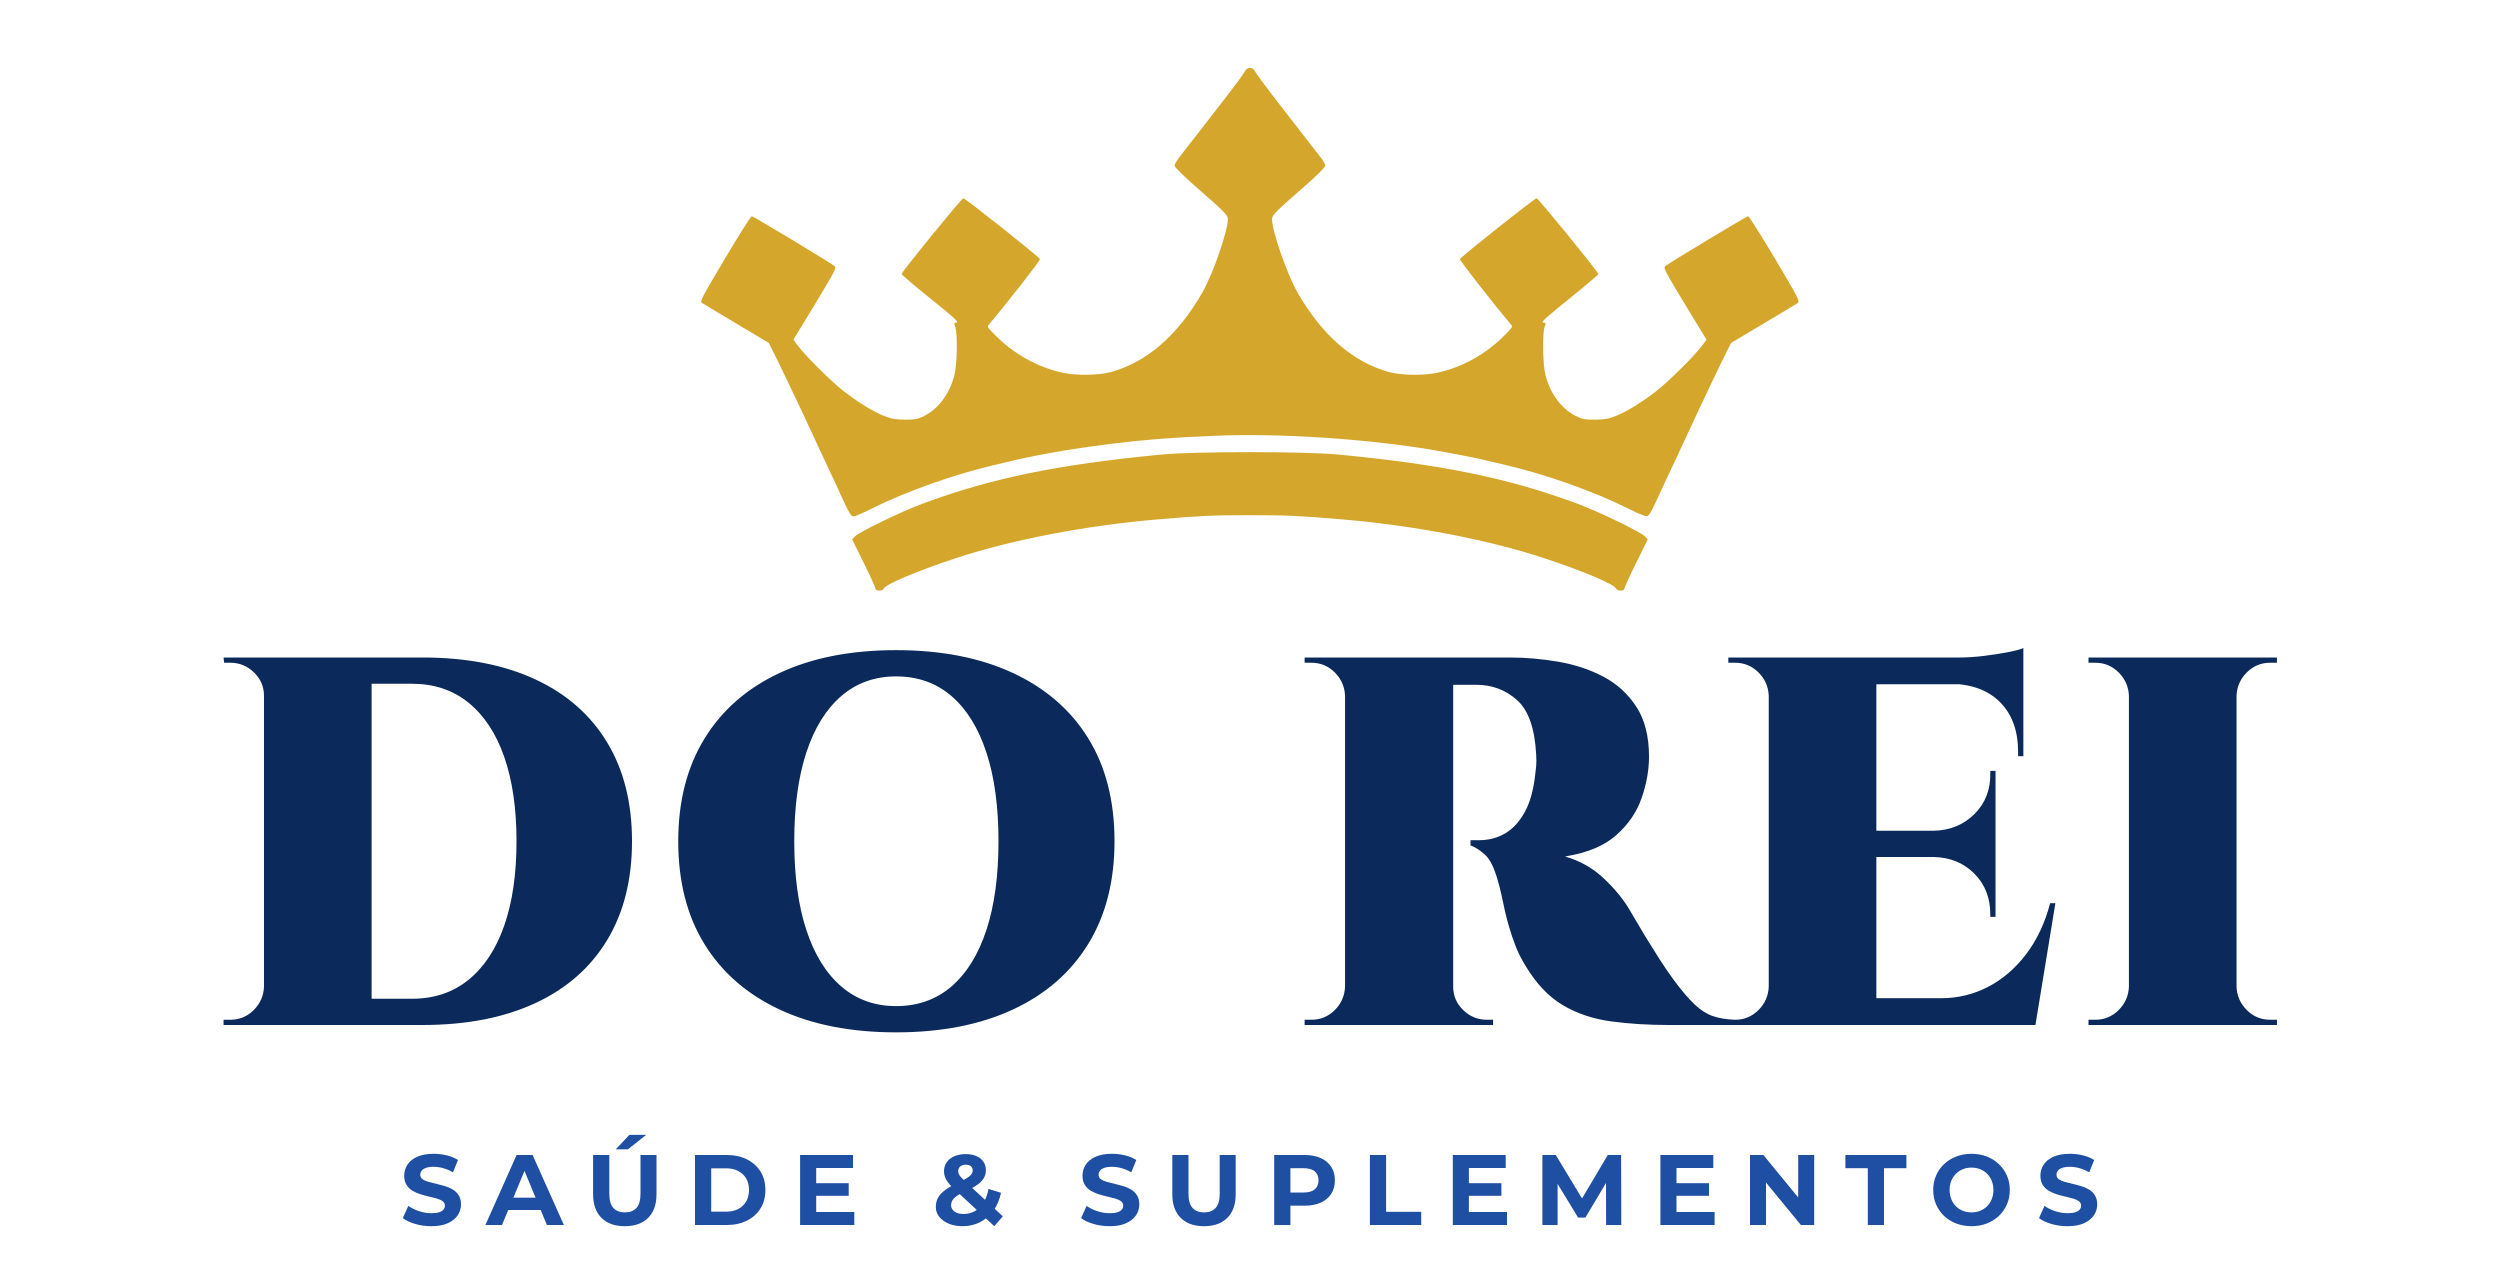
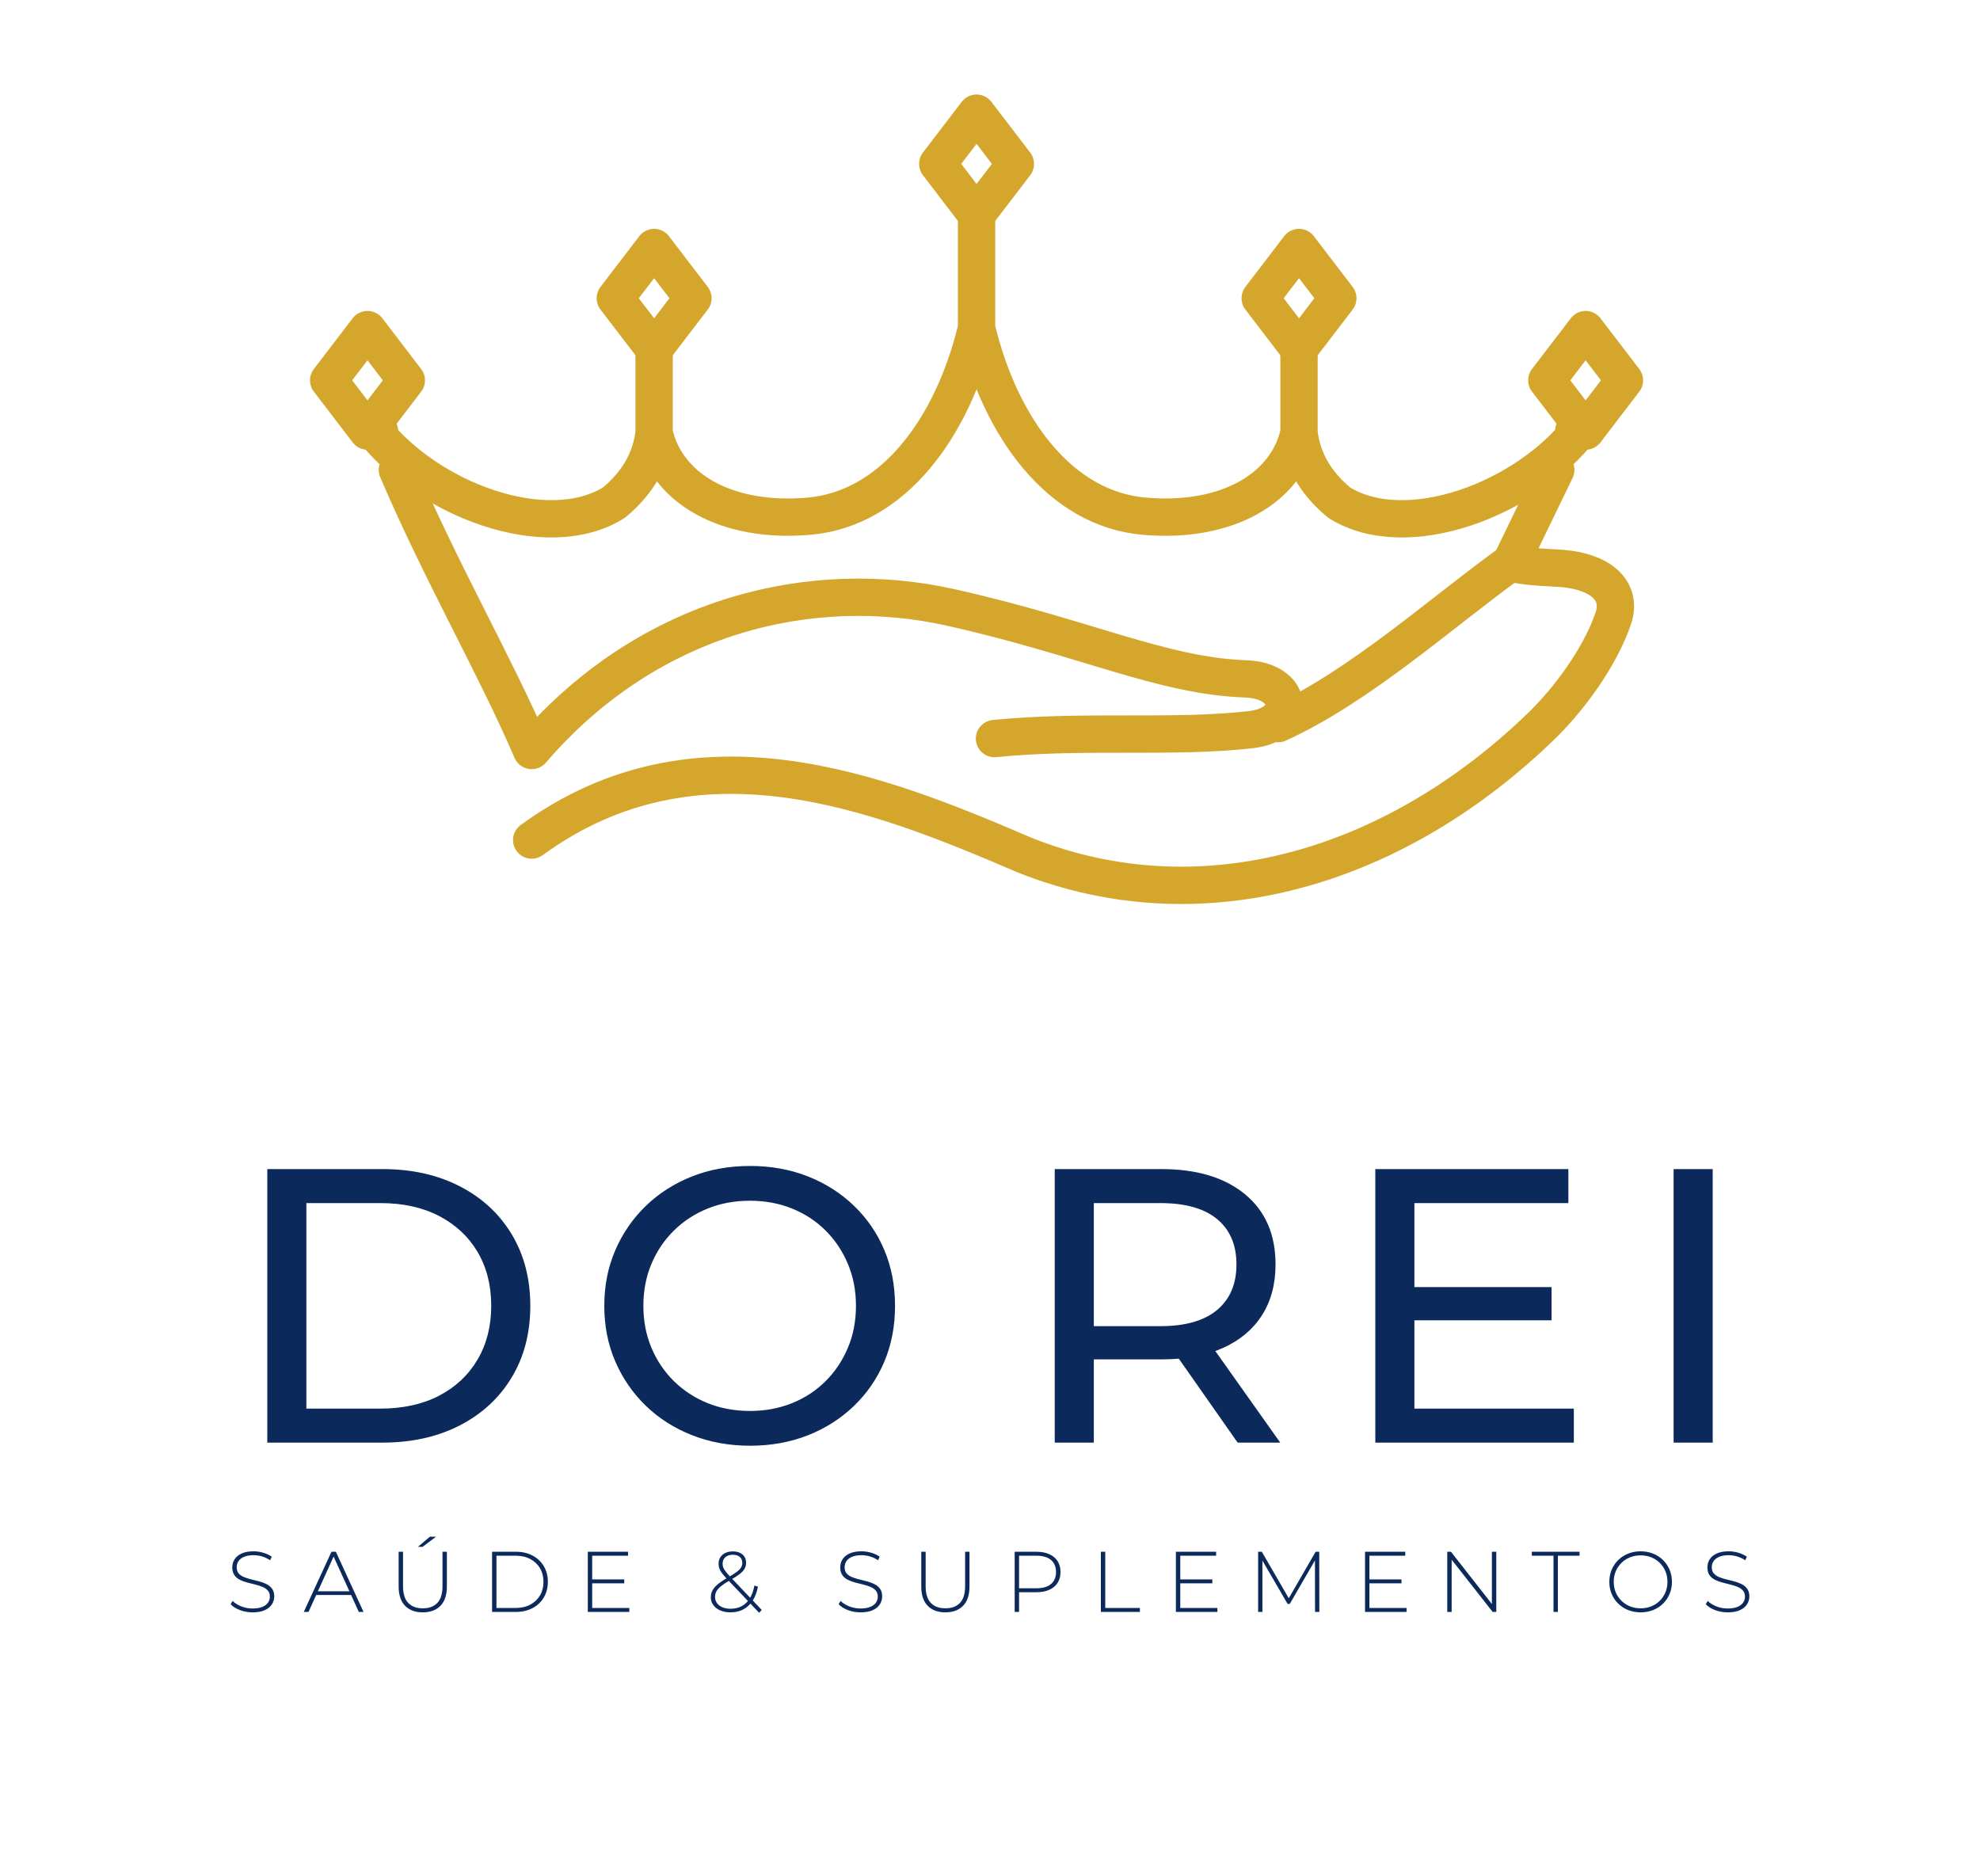
- <svg xmlns="http://www.w3.org/2000/svg" viewBox="0 30 1000 510" width="1000" height="510">
-   <path transform="translate(253.5,52) scale(0.52)" fill="#D4A72C" fill-rule="evenodd" d="M186.0,410.6C186.0,409.8 182.0,400.9 177.0,390.9L168.0,372.6L170.3,370.2C173.4,366.9 205.8,351.2 222.0,345.2C274.9,325.5 326.6,314.9 406.5,307.3C432.3,304.9 515.7,304.9 541.5,307.3C621.4,314.9 673.1,325.5 726.0,345.2C742.2,351.2 774.6,366.9 777.7,370.2L780.0,372.6L771.0,390.9C766.0,400.9 762.0,409.8 762.0,410.6C762.0,412.5 756.4,412.5 755.7,410.5C754.4,407.2 730.6,397.1 701.0,387.3C657.6,372.9 599.3,361.7 543.5,357.1C512.0,354.4 502.0,354.0 474.0,354.0C446.0,354.0 436.0,354.4 404.5,357.1C348.7,361.7 290.4,372.9 247.0,387.3C217.4,397.1 193.6,407.2 192.3,410.5C191.6,412.5 186.0,412.5 186.0,410.6ZM162.0,344.4C159.2,338.5 157.0,333.6 157.0,333.5C157.0,333.3 154.0,327.0 150.4,319.4C146.8,311.7 142.9,303.5 141.8,301.0C135.4,286.8 116.8,247.5 110.9,235.5L103.9,221.5L79.1,206.7C65.5,198.6 53.5,191.4 52.5,190.7C50.9,189.4 52.1,187.0 70.1,156.7C80.8,138.7 90.1,124.0 90.8,124.0C91.9,124.0 149.2,158.5 154.4,162.3C156.2,163.6 155.4,165.1 139.6,191.4L122.8,219.0L127.1,224.7C132.7,231.9 150.1,249.3 159.4,256.9C169.9,265.5 183.3,273.9 191.9,277.4C198.3,279.9 200.9,280.4 208.5,280.5C216.4,280.5 218.2,280.2 223.3,277.7C234.3,272.2 242.8,260.9 246.6,246.5C248.8,238.4 249.2,213.5 247.2,208.8C246.2,206.4 246.3,206.1 248.4,205.8C250.3,205.6 246.6,202.1 228.4,187.5C216.1,177.6 206.0,169.0 206.0,168.5C206.0,166.9 251.9,110.6 253.5,110.2C254.7,109.9 311.0,154.6 312.5,157.0C313.0,157.8 285.6,192.8 273.2,207.3C271.7,208.9 272.1,209.5 277.6,215.1C292.2,230.0 310.9,240.4 330.3,244.5C340.6,246.7 357.9,246.4 367.0,243.9C394.8,236.2 418.3,215.8 437.3,182.9C445.4,168.8 457.0,135.5 457.0,126.4C457.0,123.2 454.9,121.0 431.2,100.3C422.0,92.2 416.0,86.2 416.0,85.1C416.0,84.1 418.1,80.5 420.8,77.2C423.4,73.9 428.9,66.8 433.1,61.4C437.3,55.9 447.1,43.3 454.9,33.3C462.6,23.3 469.5,13.9 470.2,12.5C471.8,9.0 476.2,9.0 477.8,12.5C478.5,13.9 485.4,23.3 493.1,33.3C500.9,43.3 510.7,55.9 514.9,61.4C519.1,66.8 524.6,73.9 527.2,77.2C529.9,80.5 532.0,84.1 532.0,85.1C532.0,86.2 526.0,92.2 516.8,100.3C493.1,121.0 491.0,123.2 491.0,126.4C491.0,135.5 502.6,168.8 510.7,182.9C529.7,215.8 553.2,236.2 581.0,243.9C590.1,246.4 607.4,246.7 617.7,244.5C637.1,240.4 655.8,230.0 670.4,215.1C675.9,209.5 676.3,208.9 674.8,207.3C662.4,192.8 635.0,157.8 635.5,157.0C637.0,154.6 693.3,109.9 694.5,110.2C696.1,110.6 742.0,166.9 742.0,168.5C742.0,169.0 731.9,177.6 719.6,187.5C701.4,202.1 697.7,205.6 699.6,205.8C701.7,206.1 701.8,206.4 700.8,208.8C698.8,213.5 699.2,238.4 701.4,246.5C705.2,260.9 713.7,272.2 724.7,277.7C729.8,280.2 731.6,280.5 739.5,280.5C747.1,280.4 749.7,279.9 756.1,277.4C764.7,273.9 778.1,265.5 788.6,256.9C797.9,249.3 815.3,231.9 820.9,224.7L825.2,219.0L808.4,191.4C792.6,165.1 791.8,163.6 793.6,162.3C798.8,158.5 856.1,124.0 857.2,124.0C857.9,124.0 867.2,138.7 877.9,156.7C895.9,187.0 897.1,189.4 895.5,190.7C894.5,191.4 882.5,198.6 868.9,206.7L844.1,221.5L837.1,235.5C833.3,243.2 825.2,260.3 819.0,273.5C812.9,286.7 806.1,301.1 804.1,305.5C793.7,327.6 791.5,332.4 786.6,343.0C782.7,351.6 780.8,354.6 779.3,354.8C778.2,355.0 771.9,352.4 765.4,349.1C738.4,335.6 700.9,322.3 669.0,315.0C664.3,313.9 656.7,312.1 652.0,311.0C644.5,309.3 631.8,306.8 615.0,303.9C564.9,295.3 496.9,290.8 447.3,292.9C411.6,294.4 396.5,295.6 367.0,299.1C356.7,300.4 340.5,302.7 333.0,303.9C316.2,306.8 303.5,309.3 296.0,311.0C291.3,312.1 283.7,313.9 279.0,315.0C247.2,322.3 209.6,335.6 182.7,349.1C176.3,352.3 170.1,355.0 169.0,355.0C167.4,355.0 165.9,352.7 162.0,344.4Z" />
-   <path fill="#0B2A5B" d="M169.015 293.0Q195.265 293.0 214.06 301.715Q232.855 310.43 242.83 326.915Q252.805 343.4 252.805 366.5Q252.805 389.6 242.83 406.085Q232.855 422.57 214.06 431.285Q195.265 440.0 169.015 440.0H115.675L115.465 429.5Q125.545 429.5 133.525 429.5Q141.505 429.5 147.385 429.5Q153.265 429.5 157.15 429.5Q161.035 429.5 162.925 429.5Q164.815 429.5 164.815 429.5Q178.045 429.5 187.39 421.94Q196.735 414.38 201.67 400.31Q206.605 386.24 206.605 366.5Q206.605 346.76 201.67 332.69Q196.735 318.62 187.39 311.06Q178.045 303.5 164.815 303.5Q164.815 303.5 162.82 303.5Q160.825 303.5 156.73 303.5Q152.635 303.5 146.545 303.5Q140.455 303.5 132.16 303.5Q123.865 303.5 113.365 303.5V293.0ZM148.645 293.0V440.0H105.595V293.0ZM106.225 424.67V440.0H89.425V437.9Q89.425 437.9 90.79 437.9Q92.155 437.9 92.155 437.9Q97.615 437.9 101.5 434.015Q105.385 430.13 105.595 424.67ZM106.225 308.33H105.595Q105.595 302.87 101.605 298.985Q97.615 295.1 92.155 295.1Q92.155 295.1 90.895 295.1Q89.635 295.1 89.635 295.1L89.425 293.0H106.225Z M358.445 290.06Q385.535 290.06 405.17 299.195Q424.805 308.33 435.305 325.34Q445.805 342.35 445.805 366.5Q445.805 390.44 435.305 407.555Q424.805 424.67 405.17 433.805Q385.535 442.94 358.445 442.94Q331.355 442.94 311.825 433.805Q292.295 424.67 281.795 407.66Q271.295 390.65 271.295 366.5Q271.295 342.56 281.795 325.445Q292.295 308.33 311.825 299.195Q331.355 290.06 358.445 290.06ZM358.445 432.44Q371.465 432.44 380.6 424.565Q389.735 416.69 394.565 401.99Q399.395 387.29 399.395 366.5Q399.395 345.71 394.565 331.01Q389.735 316.31 380.6 308.435Q371.465 300.56 358.445 300.56Q345.635 300.56 336.5 308.435Q327.365 316.31 322.535 331.01Q317.705 345.71 317.705 366.5Q317.705 387.29 322.535 401.99Q327.365 416.69 336.5 424.565Q345.635 432.44 358.445 432.44Z  M578.545 293.0H603.955Q613.405 293.0 623.275 294.68Q633.145 296.36 641.335 300.665Q649.525 304.97 654.565 312.74Q659.605 320.51 659.605 332.69Q659.605 340.67 656.665 349.175Q653.725 357.68 646.48 364.085Q639.235 370.49 626.005 372.59Q634.825 375.11 641.335 381.2Q647.845 387.29 651.625 393.59Q652.045 394.22 653.725 397.16Q655.405 400.1 658.03 404.405Q660.655 408.71 663.595 413.33Q666.535 417.95 669.475 421.94Q674.305 428.45 677.875 431.81Q681.445 435.17 685.12 436.43Q688.795 437.69 693.835 437.9V440.0H667.585Q654.985 440.0 644.275 438.53Q633.565 437.06 625.06 432.02Q616.555 426.98 610.045 416.06Q607.735 412.28 606.265 408.5Q604.795 404.72 603.745 401.15Q602.695 397.58 601.96 394.325Q601.225 391.07 600.595 388.025Q599.965 384.98 599.125 382.25Q597.025 374.69 594.085 371.96Q591.145 369.23 588.205 368.18V366.08Q589.045 366.08 590.095 366.08Q591.145 366.08 591.565 366.08Q597.445 366.08 602.065 363.35Q606.685 360.62 609.835 354.95Q612.985 349.28 614.035 340.25Q614.245 338.57 614.455 336.575Q614.665 334.58 614.455 331.64Q613.615 316.1 606.79 310.01Q599.965 303.92 590.515 303.92Q589.465 303.92 587.785 303.92Q586.105 303.92 584.215 303.92Q582.325 303.92 580.645 303.92Q580.645 303.92 580.12 301.19Q579.595 298.46 579.07 295.73Q578.545 293.0 578.545 293.0ZM581.275 293.0V440.0H538.015V293.0ZM538.645 424.67V440.0H521.845V437.9Q522.265 437.9 523.315 437.9Q524.365 437.9 524.575 437.9Q530.035 437.9 533.92 434.015Q537.805 430.13 538.015 424.67ZM538.645 308.33H538.015Q537.805 302.87 533.92 298.985Q530.035 295.1 524.575 295.1Q524.365 295.1 523.315 295.1Q522.265 295.1 521.845 295.1V293.0H538.645ZM580.645 424.67H581.275Q581.275 430.13 585.265 434.015Q589.255 437.9 594.715 437.9Q595.135 437.9 596.08 437.9Q597.025 437.9 597.235 437.9V440.0H580.645Z M750.545 293.0V440.0H707.495V293.0ZM805.145 429.29 813.545 440.0H749.915V429.29ZM798.215 362.3V372.8H749.915V362.3ZM809.345 293.0V303.71H749.915V293.0ZM822.155 391.28 814.175 440.0H768.815L776.375 429.29Q786.455 429.29 795.17 424.775Q803.885 420.26 810.395 411.755Q816.905 403.25 820.055 391.28ZM798.215 372.38V396.74H796.115V395.69Q796.115 385.82 789.71 379.415Q783.305 373.01 773.435 372.8V372.38ZM798.215 338.36V362.72H773.435V362.3Q783.305 362.09 789.815 355.58Q796.325 349.07 796.115 339.2V338.36ZM809.345 303.08V332.48H807.245V330.8Q807.245 318.2 800.105 310.955Q792.965 303.71 780.155 303.5V303.08ZM809.345 289.22V295.31L783.725 293.0Q788.345 293.0 793.49 292.37Q798.635 291.74 803.045 290.9Q807.455 290.06 809.345 289.22ZM708.125 424.67V440.0H691.325V437.9Q691.325 437.9 692.69 437.9Q694.055 437.9 694.055 437.9Q699.515 437.9 703.4 434.015Q707.285 430.13 707.495 424.67ZM708.125 308.33H707.495Q707.285 302.87 703.4 298.985Q699.515 295.1 694.055 295.1Q694.055 295.1 692.69 295.1Q691.325 295.1 691.325 295.1V293.0H708.125Z M894.615 293.0V440.0H851.565V293.0ZM852.195 424.67V440.0H835.395V437.9Q835.395 437.9 836.76 437.9Q838.125 437.9 838.125 437.9Q843.585 437.9 847.47 434.015Q851.355 430.13 851.565 424.67ZM852.195 308.33H851.565Q851.355 302.87 847.47 298.985Q843.585 295.1 838.125 295.1Q838.125 295.1 836.76 295.1Q835.395 295.1 835.395 295.1V293.0H852.195ZM893.985 424.67H894.615Q894.825 430.13 898.71 434.015Q902.595 437.9 908.055 437.9Q908.055 437.9 909.315 437.9Q910.575 437.9 910.785 437.9V440.0H893.985ZM893.985 308.33V293.0H910.785V295.1Q910.575 295.1 909.315 295.1Q908.055 295.1 908.055 295.1Q902.595 295.1 898.71 298.985Q894.825 302.87 894.615 308.33Z" />
-   <path fill="#1F4FA3" d="M172.52 520.48Q169.16 520.48 166.08 519.58Q163.0 518.68 161.12 517.24L163.32 512.36Q165.12 513.64 167.58 514.46Q170.04 515.28 172.56 515.28Q174.48 515.28 175.66 514.9Q176.84 514.52 177.4 513.84Q177.96 513.16 177.96 512.28Q177.96 511.16 177.08 510.5Q176.2 509.84 174.76 509.42Q173.32 509.0 171.58 508.62Q169.84 508.24 168.1 507.68Q166.36 507.12 164.92 506.24Q163.48 505.36 162.58 503.92Q161.68 502.48 161.68 500.24Q161.68 497.84 162.98 495.86Q164.28 493.88 166.9 492.7Q169.52 491.52 173.48 491.52Q176.12 491.52 178.68 492.14Q181.24 492.76 183.2 494.0L181.2 498.92Q179.24 497.8 177.28 497.26Q175.32 496.72 173.44 496.72Q171.56 496.72 170.36 497.16Q169.16 497.6 168.64 498.3Q168.12 499.0 168.12 499.92Q168.12 501.0 169.0 501.66Q169.88 502.32 171.32 502.72Q172.76 503.12 174.5 503.52Q176.24 503.92 177.98 504.44Q179.72 504.96 181.16 505.84Q182.6 506.72 183.5 508.16Q184.4 509.6 184.4 511.8Q184.4 514.16 183.08 516.12Q181.76 518.08 179.14 519.28Q176.52 520.48 172.52 520.48Z M194.16 520.0 206.64 492.0H213.04L225.56 520.0H218.76L208.52 495.28H211.08L200.8 520.0ZM200.4 514.0 202.12 509.08H216.52L218.28 514.0Z M249.92 520.48Q243.96 520.48 240.6 517.16Q237.24 513.84 237.24 507.68V492.0H243.72V507.44Q243.72 511.44 245.36 513.2Q247 514.96 249.96 514.96Q252.92 514.96 254.56 513.2Q256.2 511.44 256.2 507.44V492.0H262.6V507.68Q262.6 513.84 259.24 517.16Q255.88 520.48 249.92 520.48ZM246.32 489.72 251.72 483.96H258.44L251.2 489.72Z M278 520.0V492.0H290.72Q295.28 492.0 298.76 493.74Q302.24 495.48 304.2 498.6Q306.16 501.72 306.16 506.0Q306.16 510.24 304.2 513.38Q302.24 516.52 298.76 518.26Q295.28 520.0 290.72 520.0ZM284.48 514.68H290.4Q293.2 514.68 295.26 513.62Q297.32 512.56 298.46 510.6Q299.6 508.64 299.6 506.0Q299.6 503.32 298.46 501.38Q297.32 499.44 295.26 498.38Q293.2 497.32 290.4 497.32H284.48Z M320.04 520.0V492.0H341.2V497.2H326.48V514.8H341.72V520.0ZM326 508.32V503.28H339.48V508.32Z  M397.72 520.48 381.44 505.36Q380.04 504.08 379.2 502.96Q378.36 501.84 377.98 500.76Q377.6 499.68 377.6 498.52Q377.6 496.48 378.68 494.92Q379.76 493.36 381.72 492.5Q383.68 491.64 386.32 491.64Q388.76 491.64 390.54 492.42Q392.32 493.2 393.34 494.64Q394.36 496.08 394.36 498.08Q394.36 499.84 393.48 501.3Q392.6 502.76 390.74 504.04Q388.88 505.32 385.88 506.64Q383.84 507.56 382.66 508.42Q381.48 509.28 380.96 510.16Q380.44 511.04 380.44 512.12Q380.44 513.12 381.06 513.92Q381.68 514.72 382.8 515.16Q383.92 515.6 385.44 515.6Q387.88 515.6 389.92 514.46Q391.96 513.32 393.38 511.06Q394.8 508.8 395.4 505.56L400.4 507.12Q399.56 511.2 397.4 514.2Q395.24 517.2 392.08 518.84Q388.92 520.48 385 520.48Q381.92 520.48 379.52 519.48Q377.12 518.48 375.72 516.76Q374.32 515.04 374.32 512.8Q374.32 510.72 375.24 509.06Q376.16 507.4 378.16 505.94Q380.16 504.48 383.24 503.08Q385.48 502.04 386.76 501.24Q388.04 500.44 388.56 499.7Q389.08 498.96 389.08 498.2Q389.08 497.16 388.38 496.52Q387.68 495.88 386.32 495.88Q384.88 495.88 384.08 496.6Q383.28 497.32 383.28 498.44Q383.28 499.04 383.52 499.62Q383.76 500.2 384.44 500.94Q385.12 501.68 386.36 502.84L401.12 516.52Z  M443.84 520.48Q440.48 520.48 437.4 519.58Q434.32 518.68 432.44 517.24L434.64 512.36Q436.44 513.64 438.9 514.46Q441.36 515.28 443.88 515.28Q445.8 515.28 446.98 514.9Q448.16 514.52 448.72 513.84Q449.28 513.16 449.28 512.28Q449.28 511.16 448.4 510.5Q447.52 509.84 446.08 509.42Q444.64 509.0 442.9 508.62Q441.16 508.24 439.42 507.68Q437.68 507.12 436.24 506.24Q434.8 505.36 433.9 503.92Q433 502.48 433 500.24Q433 497.84 434.3 495.86Q435.6 493.88 438.22 492.7Q440.84 491.52 444.8 491.52Q447.44 491.52 450 492.14Q452.56 492.76 454.52 494.0L452.52 498.92Q450.56 497.8 448.6 497.26Q446.64 496.72 444.76 496.72Q442.88 496.72 441.68 497.16Q440.48 497.6 439.96 498.3Q439.44 499.0 439.44 499.92Q439.44 501.0 440.32 501.66Q441.2 502.32 442.64 502.72Q444.08 503.12 445.82 503.52Q447.56 503.92 449.3 504.44Q451.04 504.96 452.48 505.84Q453.92 506.72 454.82 508.16Q455.72 509.6 455.72 511.8Q455.72 514.16 454.4 516.12Q453.08 518.08 450.46 519.28Q447.84 520.48 443.84 520.48Z M481.6 520.48Q475.64 520.48 472.28 517.16Q468.92 513.84 468.92 507.68V492.0H475.4V507.44Q475.4 511.44 477.04 513.2Q478.68 514.96 481.64 514.96Q484.6 514.96 486.24 513.2Q487.88 511.44 487.88 507.44V492.0H494.28V507.68Q494.28 513.84 490.92 517.16Q487.56 520.48 481.6 520.48Z M509.68 520.0V492.0H521.8Q525.56 492.0 528.28 493.22Q531 494.44 532.48 496.72Q533.96 499.0 533.96 502.16Q533.96 505.28 532.48 507.56Q531 509.84 528.28 511.06Q525.56 512.28 521.8 512.28H513.28L516.16 509.36V520.0ZM516.16 510.08 513.28 507.0H521.44Q524.44 507.0 525.92 505.72Q527.4 504.44 527.4 502.16Q527.4 499.84 525.92 498.56Q524.44 497.28 521.44 497.28H513.28L516.16 494.2Z M547.96 520.0V492.0H554.44V514.72H568.48V520.0Z M581.12 520.0V492.0H602.28V497.2H587.56V514.8H602.8V520.0ZM587.08 508.32V503.28H600.56V508.32Z M616.96 520.0V492.0H622.32L634.24 511.76H631.4L643.12 492.0H648.44L648.52 520.0H642.44L642.4 501.32H643.52L634.16 517.04H631.24L621.68 501.32H623.04V520.0Z M664.16 520.0V492.0H685.32V497.2H670.6V514.8H685.84V520.0ZM670.12 508.32V503.28H683.6V508.32Z M700.0 520.0V492.0H705.36L721.88 512.16H719.28V492.0H725.68V520.0H720.36L703.8 499.84H706.4V520.0Z M747.12 520.0V497.28H738.16V492.0H762.56V497.28H753.6V520.0Z M788.64 520.48Q785.32 520.48 782.5 519.4Q779.68 518.32 777.62 516.36Q775.56 514.4 774.42 511.76Q773.28 509.12 773.28 506.0Q773.28 502.88 774.42 500.24Q775.56 497.6 777.64 495.64Q779.72 493.68 782.52 492.6Q785.32 491.52 788.6 491.52Q791.92 491.52 794.7 492.6Q797.48 493.68 799.54 495.64Q801.6 497.6 802.76 500.22Q803.92 502.84 803.92 506.0Q803.92 509.12 802.76 511.78Q801.6 514.44 799.54 516.38Q797.48 518.32 794.7 519.4Q791.92 520.48 788.64 520.48ZM788.6 514.96Q790.48 514.96 792.06 514.32Q793.64 513.68 794.84 512.48Q796.04 511.28 796.7 509.64Q797.36 508.0 797.36 506.0Q797.36 504.0 796.7 502.36Q796.04 500.72 794.86 499.52Q793.68 498.32 792.08 497.68Q790.48 497.04 788.6 497.04Q786.72 497.04 785.14 497.68Q783.56 498.32 782.36 499.52Q781.16 500.72 780.5 502.36Q779.84 504.0 779.84 506.0Q779.84 507.96 780.5 509.62Q781.16 511.28 782.34 512.48Q783.52 513.68 785.12 514.32Q786.72 514.96 788.6 514.96Z M827.0 520.48Q823.64 520.48 820.56 519.58Q817.48 518.68 815.6 517.24L817.8 512.36Q819.6 513.64 822.06 514.46Q824.52 515.28 827.04 515.28Q828.96 515.28 830.14 514.9Q831.32 514.52 831.88 513.84Q832.44 513.16 832.44 512.28Q832.44 511.16 831.56 510.5Q830.68 509.84 829.24 509.42Q827.8 509.0 826.06 508.62Q824.32 508.24 822.58 507.68Q820.84 507.12 819.4 506.24Q817.96 505.36 817.06 503.92Q816.16 502.48 816.16 500.24Q816.16 497.84 817.46 495.86Q818.76 493.88 821.38 492.7Q824.0 491.52 827.96 491.52Q830.6 491.52 833.16 492.14Q835.72 492.76 837.68 494.0L835.68 498.92Q833.72 497.8 831.76 497.26Q829.8 496.72 827.92 496.72Q826.04 496.72 824.84 497.16Q823.64 497.6 823.12 498.3Q822.6 499.0 822.6 499.92Q822.6 501.0 823.48 501.66Q824.36 502.32 825.8 502.72Q827.24 503.12 828.98 503.52Q830.72 503.92 832.46 504.44Q834.2 504.96 835.64 505.84Q837.08 506.72 837.98 508.16Q838.88 509.6 838.88 511.8Q838.88 514.16 837.56 516.12Q836.24 518.08 833.62 519.28Q831.0 520.48 827.0 520.48Z" />
+ <svg xmlns="http://www.w3.org/2000/svg" viewBox="0 0 760 720" width="760" height="720">
+   <g transform="translate(380.0,40) scale(0.573) translate(-497,-55)">
+     <g fill="none" stroke="#D4A72C" stroke-width="25" stroke-linecap="round" stroke-linejoin="round">
+       <path d="M893,272C856,320 776,350 731,322 C714,308 706,292 704,275C696,312 656,336 600,331 C544,326 504,272 488,205C472,272 432,326 376,331 C320,336 280,312 272,275 C270,292 262,308 245,322 C200,350 120,320 83,272 M488,205V129 M272,275V219 M704,275V219 M83,272L88,274 M893,272L888,274 M100,300C130,370 165,430 190,488 M876,300L846,362 M190,488C270,395 380,372 470,392C560,412 612,438 668,440C700,441 704,470 672,474C620,480 560,474 500,480 M846,362C800,395 745,445 690,470 M190,548C300,468 420,515 520,558C640,606 770,566 868,470C890,448 908,420 915,398C920,380 905,368 880,366C860,365 850,364 846,362" />
+       <path d="M488,61L514,95L488,129L462,95Z" />
+       <path d="M272,151L298,185L272,219L246,185Z" />
+       <path d="M704,151L730,185L704,219L678,185Z" />
+       <path d="M80,206L106,240L80,274L54,240Z" />
+       <path d="M896,206L922,240L896,274L870,240Z" />
+     </g>
+   </g>
+   <g transform="translate(380.0,553.8)">
+     <path fill="#0B2A5B" d="M-277.4 0.0V-105.0H-233.15Q-216.35 -105.0 -203.525 -98.4Q-190.7 -91.8 -183.575 -79.95Q-176.45 -68.1 -176.45 -52.5Q-176.45 -36.9 -183.575 -25.05Q-190.7 -13.2 -203.525 -6.6Q-216.35 0.0 -233.15 0.0ZM-262.4 -13.05H-234.05Q-221.0 -13.05 -211.475 -18.0Q-201.95 -22.95 -196.7 -31.875Q-191.45 -40.8 -191.45 -52.5Q-191.45 -64.35 -196.7 -73.2Q-201.95 -82.05 -211.475 -87.0Q-221.0 -91.95 -234.05 -91.95H-262.4Z M-92.1 1.2Q-104.1 1.2 -114.375 -2.85Q-124.65 -6.9 -132.15 -14.175Q-139.65 -21.45 -143.85 -31.2Q-148.05 -40.95 -148.05 -52.5Q-148.05 -64.05 -143.85 -73.8Q-139.65 -83.55 -132.15 -90.825Q-124.65 -98.1 -114.45 -102.15Q-104.25 -106.2 -92.1 -106.2Q-80.1 -106.2 -69.975 -102.225Q-59.85 -98.25 -52.275 -90.975Q-44.7 -83.7 -40.575 -73.95Q-36.45 -64.2 -36.45 -52.5Q-36.45 -40.8 -40.575 -31.05Q-44.7 -21.3 -52.275 -14.025Q-59.85 -6.75 -69.975 -2.775Q-80.1 1.2 -92.1 1.2ZM-92.1 -12.15Q-83.4 -12.15 -75.975 -15.15Q-68.55 -18.15 -63.075 -23.625Q-57.6 -29.1 -54.525 -36.45Q-51.45 -43.8 -51.45 -52.5Q-51.45 -61.2 -54.525 -68.55Q-57.6 -75.9 -63.075 -81.375Q-68.55 -86.85 -75.975 -89.85Q-83.4 -92.85 -92.1 -92.85Q-100.95 -92.85 -108.375 -89.85Q-115.8 -86.85 -121.35 -81.375Q-126.9 -75.9 -129.975 -68.55Q-133.05 -61.2 -133.05 -52.5Q-133.05 -43.8 -129.975 -36.45Q-126.9 -29.1 -121.35 -23.625Q-115.8 -18.15 -108.375 -15.15Q-100.95 -12.15 -92.1 -12.15Z  M24.85 0.0V-105.0H65.8Q86.2 -105.0 97.9 -95.325Q109.6 -85.65 109.6 -68.4Q109.6 -57.0 104.35 -48.825Q99.1 -40.65 89.35 -36.3Q79.6 -31.95 65.8 -31.95H33.1L39.85 -38.85V0.0ZM95.05 0.0 68.35 -38.1H84.4L111.4 0.0ZM39.85 -37.35 33.1 -44.7H65.35Q79.75 -44.7 87.175 -50.925Q94.6 -57.15 94.6 -68.4Q94.6 -79.65 87.175 -85.8Q79.75 -91.95 65.35 -91.95H33.1L39.85 -99.45Z M147.9 0.0V-105.0H222.0V-91.95H162.9V-13.05H224.1V0.0ZM161.55 -46.95V-59.7H215.55V-46.95Z M262.4 0.0V-105.0H277.4V0.0Z" />
+   </g>
+   <g transform="translate(380.0,618.8)">
+     <path fill="#0B2A5B" d="M-283.052 0.165Q-285.626 0.165 -287.919 -0.71Q-290.213 -1.584 -291.467 -2.97L-290.708 -4.224Q-289.52 -3.003 -287.457 -2.162Q-285.395 -1.32 -283.085 -1.32Q-280.775 -1.32 -279.306 -1.93Q-277.838 -2.541 -277.128 -3.564Q-276.419 -4.587 -276.419 -5.841Q-276.419 -7.326 -277.211 -8.217Q-278.003 -9.108 -279.29 -9.636Q-280.577 -10.164 -282.095 -10.527Q-283.613 -10.89 -285.164 -11.303Q-286.715 -11.715 -288.002 -12.375Q-289.289 -13.035 -290.064 -14.174Q-290.84 -15.312 -290.84 -17.127Q-290.84 -18.777 -289.982 -20.163Q-289.124 -21.549 -287.309 -22.407Q-285.494 -23.265 -282.656 -23.265Q-280.742 -23.265 -278.877 -22.704Q-277.013 -22.143 -275.693 -21.186L-276.32 -19.833Q-277.772 -20.823 -279.438 -21.302Q-281.105 -21.78 -282.656 -21.78Q-284.867 -21.78 -286.319 -21.153Q-287.771 -20.526 -288.464 -19.486Q-289.157 -18.447 -289.157 -17.16Q-289.157 -15.675 -288.381 -14.784Q-287.606 -13.893 -286.319 -13.365Q-285.032 -12.837 -283.481 -12.474Q-281.93 -12.111 -280.412 -11.699Q-278.894 -11.286 -277.607 -10.626Q-276.32 -9.966 -275.528 -8.844Q-274.736 -7.722 -274.736 -5.94Q-274.736 -4.323 -275.627 -2.921Q-276.518 -1.518 -278.349 -0.676Q-280.181 0.165 -283.052 0.165Z M-263.399 0.0 -252.773 -23.1H-251.09L-240.464 0.0H-242.279L-252.311 -22.044H-251.585L-261.584 0.0ZM-259.505 -6.501 -258.944 -7.92H-245.117L-244.556 -6.501Z M-217.743 0.165Q-222.033 0.165 -224.508 -2.343Q-226.983 -4.851 -226.983 -9.801V-23.1H-225.3V-9.867Q-225.3 -5.544 -223.32 -3.465Q-221.34 -1.386 -217.71 -1.386Q-214.113 -1.386 -212.133 -3.465Q-210.153 -5.544 -210.153 -9.867V-23.1H-208.47V-9.801Q-208.47 -4.851 -210.945 -2.343Q-213.42 0.165 -217.743 0.165ZM-219.591 -24.981 -215.004 -28.875H-212.628L-217.809 -24.981Z M-191.127 0.0V-23.1H-181.986Q-178.323 -23.1 -175.551 -21.615Q-172.779 -20.13 -171.244 -17.523Q-169.71 -14.916 -169.71 -11.55Q-169.71 -8.184 -171.244 -5.577Q-172.779 -2.97 -175.551 -1.485Q-178.323 0.0 -181.986 0.0ZM-189.444 -1.518H-182.118Q-178.851 -1.518 -176.442 -2.805Q-174.033 -4.092 -172.713 -6.353Q-171.393 -8.613 -171.393 -11.55Q-171.393 -14.487 -172.713 -16.748Q-174.033 -19.008 -176.442 -20.295Q-178.851 -21.582 -182.118 -21.582H-189.444Z M-154.38 0.0V-23.1H-138.936V-21.582H-152.697V-1.518H-138.441V0.0ZM-152.895 -10.989V-12.474H-140.388V-10.989Z  M-88.609 0.33 -101.215 -12.936Q-102.37 -14.157 -103.03 -15.081Q-103.69 -16.005 -103.937 -16.813Q-104.185 -17.622 -104.185 -18.513Q-104.185 -19.932 -103.508 -20.988Q-102.832 -22.044 -101.594 -22.638Q-100.357 -23.232 -98.707 -23.232Q-97.156 -23.232 -96.017 -22.704Q-94.879 -22.176 -94.252 -21.203Q-93.625 -20.229 -93.625 -18.843Q-93.625 -17.622 -94.202 -16.582Q-94.78 -15.543 -96.133 -14.504Q-97.486 -13.464 -99.829 -12.144Q-102.007 -10.89 -103.261 -9.867Q-104.515 -8.844 -105.026 -7.871Q-105.538 -6.897 -105.538 -5.742Q-105.538 -4.389 -104.779 -3.366Q-104.02 -2.343 -102.683 -1.782Q-101.347 -1.221 -99.565 -1.221Q-97.189 -1.221 -95.341 -2.195Q-93.493 -3.168 -92.239 -5.148Q-90.985 -7.128 -90.424 -10.131L-89.071 -9.702Q-89.698 -6.435 -91.15 -4.241Q-92.602 -2.046 -94.747 -0.941Q-96.892 0.165 -99.631 0.165Q-101.809 0.165 -103.508 -0.561Q-105.208 -1.287 -106.181 -2.591Q-107.155 -3.894 -107.155 -5.61Q-107.155 -7.029 -106.528 -8.233Q-105.901 -9.438 -104.465 -10.643Q-103.03 -11.847 -100.621 -13.2Q-98.509 -14.421 -97.288 -15.312Q-96.067 -16.203 -95.572 -17.028Q-95.077 -17.853 -95.077 -18.81Q-95.077 -20.229 -96.017 -21.087Q-96.958 -21.945 -98.707 -21.945Q-100.555 -21.945 -101.594 -21.005Q-102.634 -20.064 -102.634 -18.513Q-102.634 -17.787 -102.403 -17.127Q-102.172 -16.467 -101.561 -15.659Q-100.951 -14.85 -99.862 -13.662L-87.619 -0.759Z  M-49.699 0.165Q-52.273 0.165 -54.567 -0.71Q-56.86 -1.584 -58.114 -2.97L-57.355 -4.224Q-56.167 -3.003 -54.105 -2.162Q-52.042 -1.32 -49.732 -1.32Q-47.422 -1.32 -45.954 -1.93Q-44.485 -2.541 -43.776 -3.564Q-43.066 -4.587 -43.066 -5.841Q-43.066 -7.326 -43.858 -8.217Q-44.65 -9.108 -45.937 -9.636Q-47.224 -10.164 -48.742 -10.527Q-50.26 -10.89 -51.811 -11.303Q-53.362 -11.715 -54.649 -12.375Q-55.936 -13.035 -56.712 -14.174Q-57.487 -15.312 -57.487 -17.127Q-57.487 -18.777 -56.629 -20.163Q-55.771 -21.549 -53.956 -22.407Q-52.141 -23.265 -49.303 -23.265Q-47.389 -23.265 -45.525 -22.704Q-43.66 -22.143 -42.34 -21.186L-42.967 -19.833Q-44.419 -20.823 -46.086 -21.302Q-47.752 -21.78 -49.303 -21.78Q-51.514 -21.78 -52.966 -21.153Q-54.418 -20.526 -55.111 -19.486Q-55.804 -18.447 -55.804 -17.16Q-55.804 -15.675 -55.029 -14.784Q-54.253 -13.893 -52.966 -13.365Q-51.679 -12.837 -50.128 -12.474Q-48.577 -12.111 -47.059 -11.699Q-45.541 -11.286 -44.254 -10.626Q-42.967 -9.966 -42.175 -8.844Q-41.383 -7.722 -41.383 -5.94Q-41.383 -4.323 -42.274 -2.921Q-43.165 -1.518 -44.997 -0.676Q-46.828 0.165 -49.699 0.165Z M-17.144 0.165Q-21.434 0.165 -23.909 -2.343Q-26.384 -4.851 -26.384 -9.801V-23.1H-24.701V-9.867Q-24.701 -5.544 -22.721 -3.465Q-20.741 -1.386 -17.111 -1.386Q-13.514 -1.386 -11.534 -3.465Q-9.554 -5.544 -9.554 -9.867V-23.1H-7.871V-9.801Q-7.871 -4.851 -10.346 -2.343Q-12.821 0.165 -17.144 0.165Z M9.472 0.0V-23.1H17.755Q20.659 -23.1 22.738 -22.176Q24.817 -21.252 25.939 -19.52Q27.061 -17.787 27.061 -15.312Q27.061 -12.903 25.939 -11.154Q24.817 -9.405 22.738 -8.481Q20.659 -7.557 17.755 -7.557H10.396L11.155 -8.349V0.0ZM11.155 -8.25 10.396 -9.075H17.755Q21.484 -9.075 23.415 -10.709Q25.345 -12.342 25.345 -15.312Q25.345 -18.315 23.415 -19.949Q21.484 -21.582 17.755 -21.582H10.396L11.155 -22.407Z M42.556 0.0V-23.1H44.239V-1.518H57.538V0.0Z M71.35 0.0V-23.1H86.794V-21.582H73.033V-1.518H87.289V0.0ZM72.835 -10.989V-12.474H85.342V-10.989Z M102.915 0.0V-23.1H104.334L115.059 -4.587H114.3L124.992 -23.1H126.378L126.411 0.0H124.761L124.728 -20.559H125.19L115.059 -3.069H114.234L104.07 -20.559H104.565V0.0Z M143.952 0.0V-23.1H159.396V-21.582H145.635V-1.518H159.891V0.0ZM145.437 -10.989V-12.474H157.944V-10.989Z M175.518 0.0V-23.1H176.937L193.404 -2.079H192.645V-23.1H194.328V0.0H192.942L176.442 -21.021H177.201V0.0Z M216.291 0.0V-21.582H207.975V-23.1H226.29V-21.582H217.974V0.0Z M249.737 0.165Q247.163 0.165 244.969 -0.71Q242.774 -1.584 241.141 -3.184Q239.507 -4.785 238.616 -6.913Q237.725 -9.042 237.725 -11.55Q237.725 -14.058 238.616 -16.187Q239.507 -18.315 241.141 -19.916Q242.774 -21.516 244.969 -22.391Q247.163 -23.265 249.737 -23.265Q252.311 -23.265 254.506 -22.391Q256.7 -21.516 258.317 -19.932Q259.934 -18.348 260.842 -16.22Q261.749 -14.091 261.749 -11.55Q261.749 -9.009 260.842 -6.881Q259.934 -4.752 258.317 -3.168Q256.7 -1.584 254.506 -0.71Q252.311 0.165 249.737 0.165ZM249.737 -1.386Q251.948 -1.386 253.829 -2.145Q255.71 -2.904 257.096 -4.29Q258.482 -5.676 259.258 -7.524Q260.033 -9.372 260.033 -11.55Q260.033 -13.761 259.258 -15.593Q258.482 -17.424 257.096 -18.81Q255.71 -20.196 253.829 -20.955Q251.948 -21.714 249.737 -21.714Q247.526 -21.714 245.645 -20.955Q243.764 -20.196 242.362 -18.81Q240.959 -17.424 240.184 -15.593Q239.408 -13.761 239.408 -11.55Q239.408 -9.372 240.184 -7.524Q240.959 -5.676 242.362 -4.29Q243.764 -2.904 245.645 -2.145Q247.526 -1.386 249.737 -1.386Z M283.151 0.165Q280.577 0.165 278.283 -0.71Q275.99 -1.584 274.736 -2.97L275.495 -4.224Q276.683 -3.003 278.745 -2.162Q280.808 -1.32 283.118 -1.32Q285.428 -1.32 286.896 -1.93Q288.365 -2.541 289.074 -3.564Q289.784 -4.587 289.784 -5.841Q289.784 -7.326 288.992 -8.217Q288.2 -9.108 286.913 -9.636Q285.626 -10.164 284.108 -10.527Q282.59 -10.89 281.039 -11.303Q279.488 -11.715 278.201 -12.375Q276.914 -13.035 276.138 -14.174Q275.363 -15.312 275.363 -17.127Q275.363 -18.777 276.221 -20.163Q277.079 -21.549 278.894 -22.407Q280.709 -23.265 283.547 -23.265Q285.461 -23.265 287.325 -22.704Q289.19 -22.143 290.51 -21.186L289.883 -19.833Q288.431 -20.823 286.764 -21.302Q285.098 -21.78 283.547 -21.78Q281.336 -21.78 279.884 -21.153Q278.432 -20.526 277.739 -19.486Q277.046 -18.447 277.046 -17.16Q277.046 -15.675 277.821 -14.784Q278.597 -13.893 279.884 -13.365Q281.171 -12.837 282.722 -12.474Q284.273 -12.111 285.791 -11.699Q287.309 -11.286 288.596 -10.626Q289.883 -9.966 290.675 -8.844Q291.467 -7.722 291.467 -5.94Q291.467 -4.323 290.576 -2.921Q289.685 -1.518 287.853 -0.676Q286.022 0.165 283.151 0.165Z" />
+   </g>
</svg>
